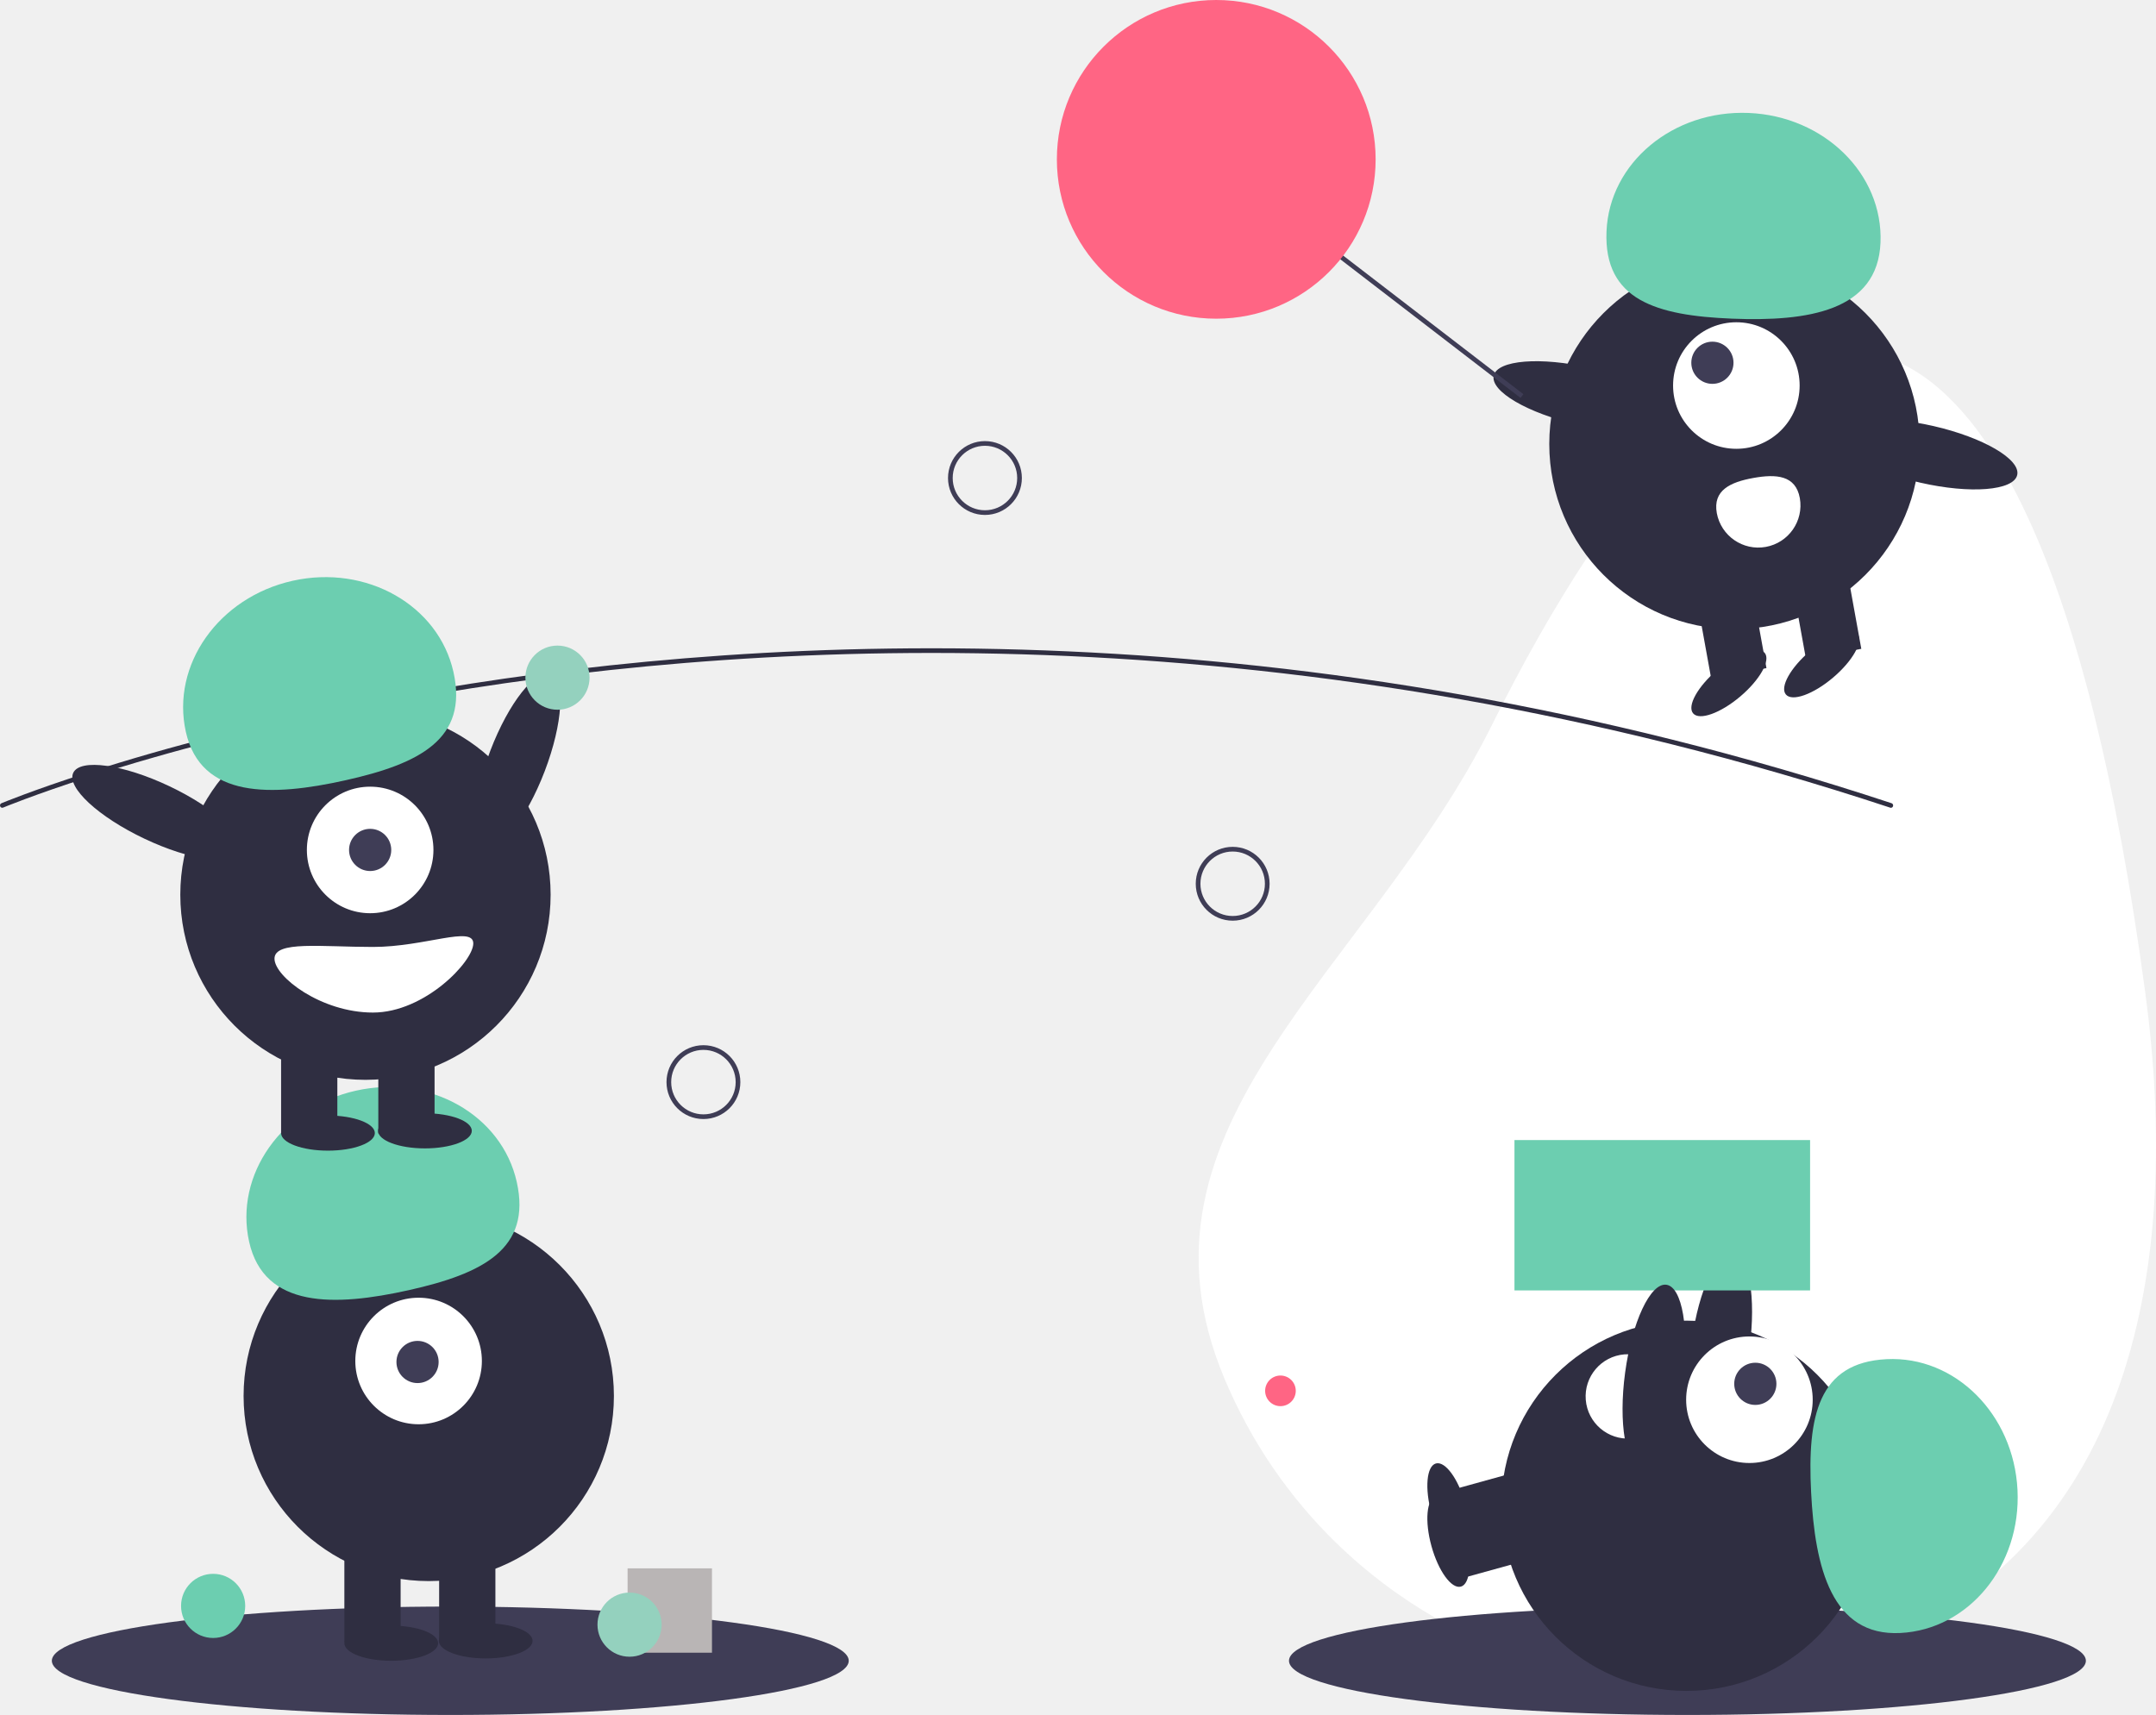
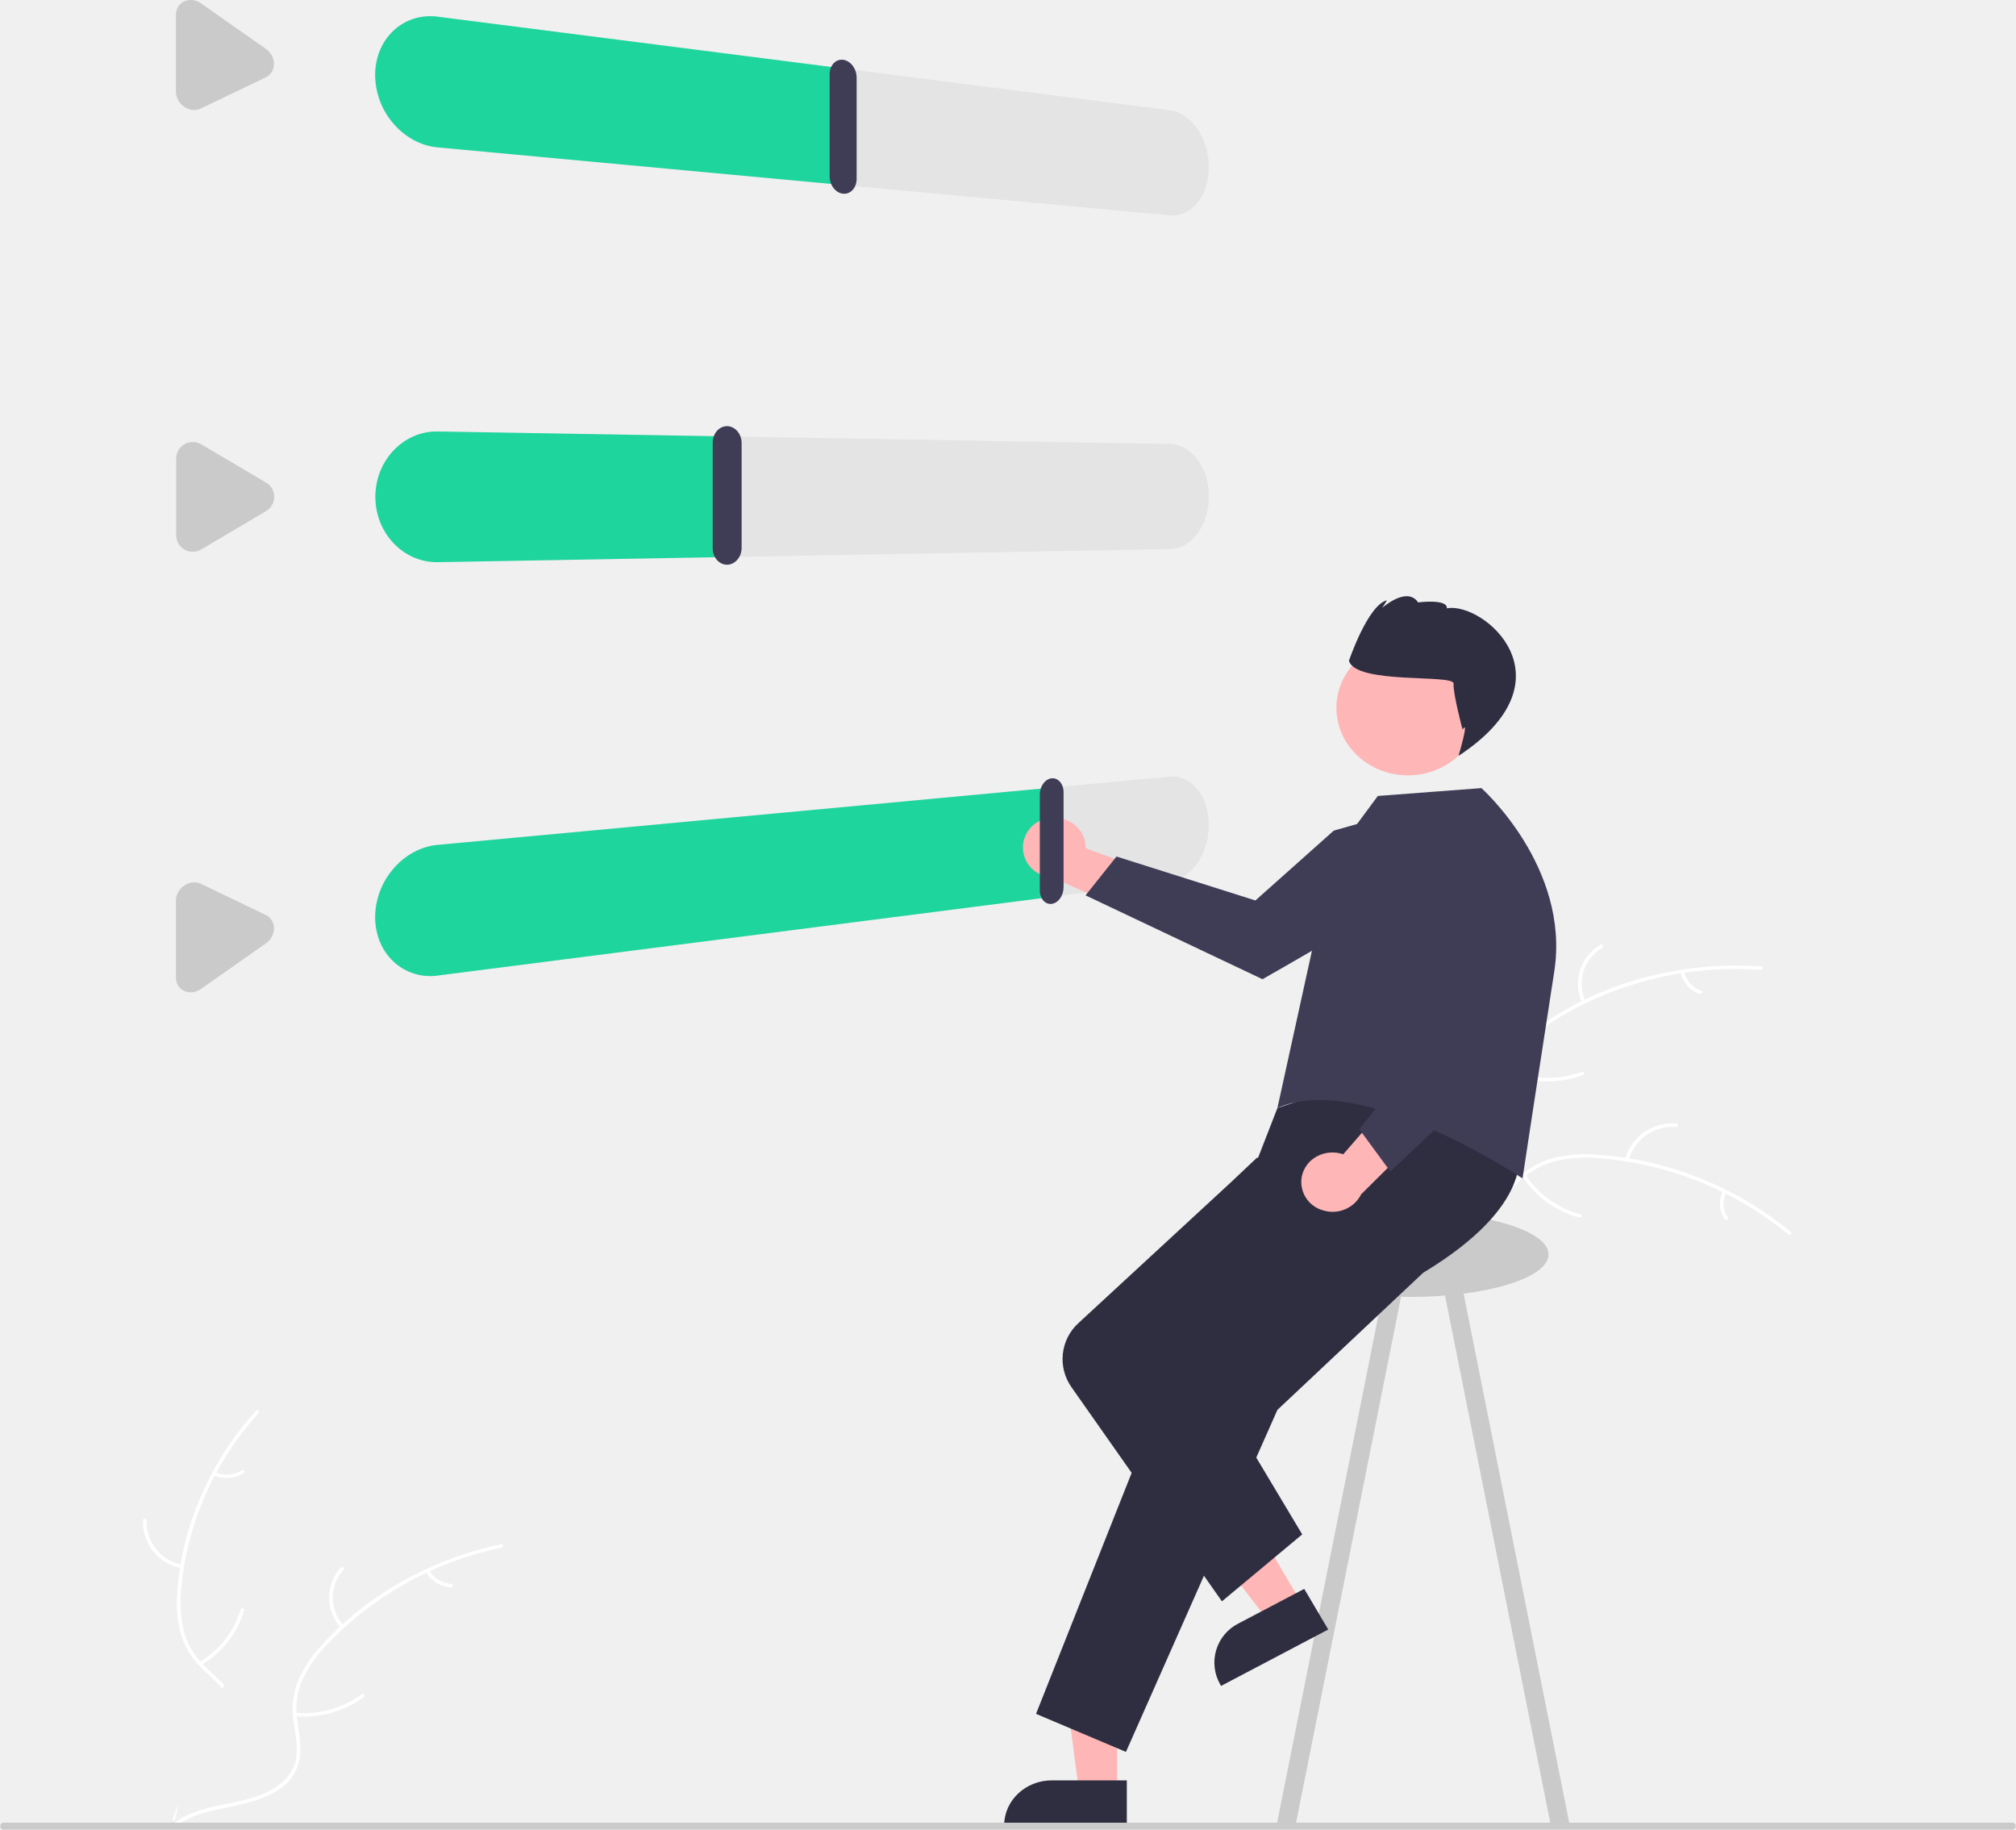
- <svg xmlns="http://www.w3.org/2000/svg" width="524.933" height="417.627" viewBox="0 0 524.933 417.627">
-   <g id="undraw_good_team_re_j1kc" transform="translate(0)">
-     <path id="Path_1" data-name="Path 1" d="M900.036,403.822c8.94,66.533-3.233,133.138-65.152,159.073A121.551,121.551,0,0,1,675.81,497.743c-25.936-61.918,35.258-98.966,65.152-159.073C801.667,216.61,872.273,197.206,900.036,403.822Z" transform="translate(-377.716 -162.111)" fill="#fff" />
-     <ellipse id="Ellipse_1" data-name="Ellipse 1" cx="97.012" cy="13.198" rx="97.012" ry="13.198" transform="translate(313.837 391.231)" fill="#3f3d56" />
-     <rect id="Rectangle_4" data-name="Rectangle 4" width="24.538" height="13.696" transform="translate(353.37 370.837) rotate(-15.453)" fill="#2f2e41" />
-     <ellipse id="Ellipse_2" data-name="Ellipse 2" cx="4.28" cy="11.413" rx="4.28" ry="11.413" transform="translate(345.484 365.511) rotate(-15.453)" fill="#2f2e41" />
-     <ellipse id="Ellipse_3" data-name="Ellipse 3" cx="22.541" cy="7.076" rx="22.541" ry="7.076" transform="translate(408.908 348.731) rotate(-82.281)" fill="#2f2e41" />
-     <circle id="Ellipse_4" data-name="Ellipse 4" cx="45.082" cy="45.082" r="45.082" transform="translate(365.53 321.605)" fill="#2f2e41" />
-     <rect id="Rectangle_5" data-name="Rectangle 5" width="24.538" height="13.696" transform="translate(353.37 362.848) rotate(-15.453)" fill="#2f2e41" />
-     <ellipse id="Ellipse_5" data-name="Ellipse 5" cx="4.28" cy="11.413" rx="4.28" ry="11.413" transform="translate(345.484 357.522) rotate(-15.453)" fill="#2f2e41" />
-     <circle id="Ellipse_6" data-name="Ellipse 6" cx="15.408" cy="15.408" r="15.408" transform="translate(410.534 325.454)" fill="#fff" />
-     <circle id="Ellipse_7" data-name="Ellipse 7" cx="5.136" cy="5.136" r="5.136" transform="translate(422.242 331.853)" fill="#3f3d56" />
-     <path id="Path_2" data-name="Path 2" d="M952.459,744.61c16.683-.835,29.46-16.439,28.538-34.854s-15.193-32.665-31.876-31.83-19.3,13.931-18.379,32.346S935.776,745.445,952.459,744.61Z" transform="translate(-489.785 -346.942)" fill="#6cceb0" />
-     <path id="Path_3" data-name="Path 3" d="M837.05,691.662a10.272,10.272,0,0,1-1.657-20.477c5.655-.458,7.2,4.031,7.654,9.686S842.7,691.2,837.05,691.662Z" transform="translate(-439.915 -341.367)" fill="#fff" />
-     <rect id="Rectangle_6" data-name="Rectangle 6" width="71.977" height="36.614" transform="translate(368.735 277.628)" fill="#6cceb0" />
-     <ellipse id="Ellipse_8" data-name="Ellipse 8" cx="22.541" cy="7.076" rx="22.541" ry="7.076" transform="translate(392.651 356.585) rotate(-82.281)" fill="#2f2e41" />
-     <circle id="Ellipse_9" data-name="Ellipse 9" cx="3.729" cy="3.729" r="3.729" transform="translate(308.03 334.969)" fill="#ff6584" />
-     <path id="Path_4" data-name="Path 4" d="M582.371,397.257a.522.522,0,0,1-.165-.027c-144.42-47.718-271.705-41.478-353.055-27.84-11.071,1.855-22.171,4-32.993,6.369-2.763.6-5.629,1.253-8.519,1.928-3.451.8-6.857,1.63-10.122,2.457q-2.116.523-4.148,1.055c-2.053.529-4.136,1.081-6.369,1.687-2.495.672-5.03,1.377-7.536,2.1l-.028.008h0c-2.831.807-5.647,1.638-8.37,2.468q-2.211.667-4.26,1.316c-.152.044-.287.086-.424.13l-.293.093c-.17.054-.337.107-.5.157l-.011,0h0l-.443.144c-.529.167-1.044.331-1.552.493-13.406,4.318-20.777,7.39-20.849,7.42a.539.539,0,0,1-.71-.317.579.579,0,0,1,.3-.742c.073-.03,7.479-3.117,20.935-7.451.509-.163,1.026-.326,1.556-.494l.412-.134.043-.014c.167-.05.333-.1.5-.156l.293-.093c.146-.046.29-.092.438-.134,1.354-.43,2.782-.87,4.259-1.316,2.724-.83,5.543-1.661,8.375-2.47l.027-.008h0c2.515-.721,5.059-1.428,7.562-2.1,2.236-.607,4.323-1.16,6.38-1.69q2.041-.531,4.156-1.057c3.269-.828,6.682-1.656,10.139-2.461,2.894-.675,5.766-1.325,8.533-1.93,10.838-2.375,21.956-4.521,33.044-6.379,81.466-13.657,208.934-19.907,353.557,27.879a.572.572,0,0,1,.375.631.554.554,0,0,1-.54.484Z" transform="translate(-121.982 -200.547)" fill="#2f2e41" />
-     <ellipse id="Ellipse_10" data-name="Ellipse 10" cx="22.541" cy="7.076" rx="22.541" ry="7.076" transform="matrix(0.357, -0.934, 0.934, 0.357, 111.355, 203.81)" fill="#2f2e41" />
-     <circle id="Ellipse_11" data-name="Ellipse 11" cx="7.81" cy="7.81" r="7.81" transform="translate(127.922 157.214)" fill="#94d1be" />
-     <path id="Path_5" data-name="Path 5" d="M551.915,283.886a8.991,8.991,0,1,1,8.991-8.991A8.991,8.991,0,0,1,551.915,283.886Zm0-16.841a7.85,7.85,0,1,0,7.85,7.85,7.85,7.85,0,0,0-7.85-7.85Z" transform="translate(-312.106 -158.487)" fill="#3f3d56" />
-     <path id="Path_6" data-name="Path 6" d="M661.915,463.886a8.991,8.991,0,1,1,8.991-8.991A8.991,8.991,0,0,1,661.915,463.886Zm0-16.841a7.85,7.85,0,1,0,7.849,7.85,7.85,7.85,0,0,0-7.849-7.85Z" transform="translate(-361.789 -239.681)" fill="#3f3d56" />
-     <path id="Path_7" data-name="Path 7" d="M426.916,551.886a8.991,8.991,0,1,1,8.991-8.991A8.991,8.991,0,0,1,426.916,551.886Zm0-16.841a7.85,7.85,0,1,0,7.85,7.849,7.85,7.85,0,0,0-7.85-7.849Z" transform="translate(-255.649 -279.376)" fill="#3f3d56" />
-     <ellipse id="Ellipse_12" data-name="Ellipse 12" cx="97.012" cy="13.198" rx="97.012" ry="13.198" transform="translate(12.624 391.231)" fill="#3f3d56" />
-     <circle id="Ellipse_13" data-name="Ellipse 13" cx="45.082" cy="45.082" r="45.082" transform="translate(59.307 294.862)" fill="#2f2e41" />
-     <rect id="Rectangle_7" data-name="Rectangle 7" width="13.696" height="24.538" transform="translate(83.845 375.325)" fill="#2f2e41" />
-     <rect id="Rectangle_8" data-name="Rectangle 8" width="13.696" height="24.538" transform="translate(106.921 375.325)" fill="#2f2e41" />
-     <ellipse id="Ellipse_14" data-name="Ellipse 14" cx="11.413" cy="4.28" rx="11.413" ry="4.28" transform="translate(83.845 395.869)" fill="#2f2e41" />
-     <ellipse id="Ellipse_15" data-name="Ellipse 15" cx="11.413" cy="4.28" rx="11.413" ry="4.28" transform="translate(106.845 395.299)" fill="#2f2e41" />
-     <circle id="Ellipse_16" data-name="Ellipse 16" cx="15.408" cy="15.408" r="15.408" transform="translate(86.509 316.02)" fill="#fff" />
-     <circle id="Ellipse_17" data-name="Ellipse 17" cx="5.136" cy="5.136" r="5.136" transform="translate(96.524 326.535)" fill="#3f3d56" />
-     <path id="Path_8" data-name="Path 8" d="M227.775,591.836c-3.64-16.3,8-32.775,25.99-36.793s35.532,5.941,39.172,22.243-8.285,22.315-26.279,26.333S231.415,608.137,227.775,591.836Z" transform="translate(-167.117 -289.442)" fill="#6cceb0" />
-     <circle id="Ellipse_18" data-name="Ellipse 18" cx="45.082" cy="45.082" r="45.082" transform="translate(43.899 172.797)" fill="#2f2e41" />
-     <rect id="Rectangle_9" data-name="Rectangle 9" width="13.696" height="24.538" transform="translate(68.438 251.486)" fill="#2f2e41" />
-     <rect id="Rectangle_10" data-name="Rectangle 10" width="13.696" height="24.538" transform="translate(92.111 251.486)" fill="#2f2e41" />
-     <ellipse id="Ellipse_19" data-name="Ellipse 19" cx="11.413" cy="4.28" rx="11.413" ry="4.28" transform="translate(68.438 271.646)" fill="#2f2e41" />
-     <ellipse id="Ellipse_20" data-name="Ellipse 20" cx="11.413" cy="4.28" rx="11.413" ry="4.28" transform="translate(92.046 271.096)" fill="#2f2e41" />
-     <circle id="Ellipse_21" data-name="Ellipse 21" cx="15.408" cy="15.408" r="15.408" transform="translate(74.715 191.571)" fill="#fff" />
-     <circle id="Ellipse_22" data-name="Ellipse 22" cx="5.136" cy="5.136" r="5.136" transform="translate(84.987 201.84)" fill="#3f3d56" />
-     <path id="Path_9" data-name="Path 9" d="M200.775,364.836c-3.64-16.3,8-32.775,25.99-36.793s35.532,5.941,39.172,22.243-8.285,22.315-26.279,26.333S204.415,381.138,200.775,364.836Z" transform="translate(-155.525 -186.61)" fill="#6cceb0" />
-     <ellipse id="Ellipse_23" data-name="Ellipse 23" cx="7.076" cy="22.541" rx="7.076" ry="22.541" transform="translate(14.805 194.584) rotate(-64.626)" fill="#2f2e41" />
-     <path id="Path_10" data-name="Path 10" d="M239.1,491.039c0,4.412,11.361,13.125,23.968,13.125S287.5,491.742,287.5,487.33s-11.82.856-24.427.856S239.1,486.627,239.1,491.039Z" transform="translate(-172.267 -257.586)" fill="#fff" />
-     <circle id="Ellipse_24" data-name="Ellipse 24" cx="45.082" cy="45.082" r="45.082" transform="translate(377.21 63.041)" fill="#2f2e41" />
-     <rect id="Rectangle_11" data-name="Rectangle 11" width="13.696" height="24.538" transform="translate(435.334 136.299) rotate(-10.261)" fill="#2f2e41" />
-     <rect id="Rectangle_12" data-name="Rectangle 12" width="13.696" height="24.538" transform="translate(412.241 140.993) rotate(-10.261)" fill="#2f2e41" />
-     <ellipse id="Ellipse_25" data-name="Ellipse 25" cx="11.413" cy="4.28" rx="11.413" ry="4.28" transform="matrix(0.763, -0.646, 0.646, 0.763, 409.468, 170.453)" fill="#2f2e41" />
-     <ellipse id="Ellipse_26" data-name="Ellipse 26" cx="11.413" cy="4.28" rx="11.413" ry="4.28" transform="matrix(0.763, -0.646, 0.646, 0.763, 432.057, 165.859)" fill="#2f2e41" />
-     <circle id="Ellipse_27" data-name="Ellipse 27" cx="15.408" cy="15.408" r="15.408" transform="translate(407.353 78.477)" fill="#fff" />
-     <circle id="Ellipse_28" data-name="Ellipse 28" cx="5.136" cy="5.136" r="5.136" transform="translate(411.793 83.204)" fill="#3f3d56" />
-     <path id="Path_11" data-name="Path 11" d="M910.265,149.966c.678-16.69-13.707-30.827-32.128-31.575s-33.906,12.175-34.584,28.865,12.128,20.482,30.55,21.231S909.587,166.656,910.265,149.966Z" transform="translate(-452.409 -90.887)" fill="#6cceb0" />
-     <ellipse id="Ellipse_29" data-name="Ellipse 29" cx="7.076" cy="22.541" rx="7.076" ry="22.541" transform="matrix(0.223, -0.975, 0.975, 0.223, 362.11, 98.372)" fill="#2f2e41" />
-     <ellipse id="Ellipse_30" data-name="Ellipse 30" cx="7.076" cy="22.541" rx="7.076" ry="22.541" transform="matrix(0.223, -0.975, 0.975, 0.223, 445.606, 112.52)" fill="#2f2e41" />
-     <path id="Path_12" data-name="Path 12" d="M904.534,286.792a10.272,10.272,0,0,1-20.215,3.66c-1.01-5.582,3.305-7.558,8.888-8.568S903.523,281.209,904.534,286.792Z" transform="translate(-466.318 -165.488)" fill="#fff" />
-     <rect id="Rectangle_13" data-name="Rectangle 13" width="1.141" height="65.517" transform="translate(318.281 56.949) rotate(-52.431)" fill="#3f3d56" />
-     <circle id="Ellipse_31" data-name="Ellipse 31" cx="38.805" cy="38.805" r="38.805" transform="translate(257.322)" fill="#ff6584" />
-     <circle id="Ellipse_32" data-name="Ellipse 32" cx="7.81" cy="7.81" r="7.81" transform="translate(44.083 383.26)" fill="#6cceb0" />
-     <rect id="Rectangle_14" data-name="Rectangle 14" width="20.544" height="20.544" transform="translate(152.805 381.925)" fill="#b9b5b5" />
-     <circle id="Ellipse_33" data-name="Ellipse 33" cx="7.81" cy="7.81" r="7.81" transform="translate(145.472 387.825)" fill="#94d1be" />
+ <svg xmlns="http://www.w3.org/2000/svg" width="462.848" height="420" viewBox="0 0 462.848 420">
+   <g id="undraw_active_options_re_8rj3" transform="translate(0 0)">
+     <path id="Path_178" data-name="Path 178" d="M751.043,465.995c16.533-9.127,38.564-11.035,54.488-.991a87.806,87.806,0,0,0-48.121,34.747c-4.292,6.409-8.359,13.959-15.982,16.349-4.743,1.487-10.037.57-14.541-1.476s-8.365-5.138-12.171-8.2l-1.216-.265C722.7,490.306,734.511,475.122,751.043,465.995Z" transform="translate(-401.215 -242.709)" fill="#f0f0f0" />
+     <path id="Path_179" data-name="Path 179" d="M805.491,468.309a79,79,0,0,0-45.109,10.284,32.157,32.157,0,0,0-7.854,6.109,17.143,17.143,0,0,0-4.048,8.429c-.554,2.882-.767,5.89-2.053,8.594a11.238,11.238,0,0,1-7.058,5.758c-3.807,1.181-7.836,1-11.77.694-4.368-.34-8.9-.758-13.081.776a.4.4,0,1,1-.277-.753c7.276-2.67,15.081.345,22.553-.925,3.487-.593,6.806-2.181,8.525-5.227,1.5-2.664,1.726-5.765,2.26-8.687a18.2,18.2,0,0,1,3.633-8.381,29.534,29.534,0,0,1,7.576-6.372,75.413,75.413,0,0,1,20.91-8.745,81.137,81.137,0,0,1,25.955-2.336c.54.039.373.82-.163.782Z" transform="translate(-401.351 -245.673)" fill="#fff" />
+     <path id="Path_180" data-name="Path 180" d="M784.617,473.492a10.355,10.355,0,0,1,4.183-13.256c.456-.278.936.378.479.656a9.588,9.588,0,0,0-3.864,12.339c.221.468-.578.727-.8.261Z" transform="translate(-421.39 -243.331)" fill="#fff" />
+     <path id="Path_181" data-name="Path 181" d="M762.271,503.461a23.019,23.019,0,0,0,15.895.1.4.4,0,1,1,.277.753,23.944,23.944,0,0,1-16.54-.135C761.4,503.987,761.769,503.271,762.271,503.461Z" transform="translate(-415.065 -257.499)" fill="#fff" />
+     <path id="Path_182" data-name="Path 182" d="M817.533,469.3a6.156,6.156,0,0,0,3.933,4.375c.507.186.136.9-.368.717a6.9,6.9,0,0,1-4.362-4.83.406.406,0,0,1,.26-.507.431.431,0,0,1,.537.246Z" transform="translate(-430.897 -246.234)" fill="#fff" />
+     <path id="Path_183" data-name="Path 183" d="M811.689,543.913c-.32-.107-.64-.215-.966-.318a88.416,88.416,0,0,0-13.241-3.258c-.347-.063-.7-.122-1.048-.175a94.115,94.115,0,0,0-32.734.68,90.3,90.3,0,0,0-12.6,3.472c-5.661,2.013-11.63,4.62-17.492,4.746a15.689,15.689,0,0,1-1.833-.048L712.809,525.6c-.015-.074-.035-.143-.051-.217l-.8-.9c.206-.089.421-.177.627-.266.119-.052.243-.1.362-.151.081-.033.162-.066.233-.1.027-.011.054-.022.075-.029.071-.034.141-.059.206-.089q1.8-.744,3.627-1.467c.006,0,.006,0,.016,0a132.7,132.7,0,0,1,28.777-8.076c.3-.044.6-.093.9-.126a87.194,87.194,0,0,1,13.415-.889q3.688.052,7.356.455a63.372,63.372,0,0,1,18.23,4.855c11.5,5.006,21.177,13.429,25.58,24.474C811.474,543.349,811.582,543.627,811.689,543.913Z" transform="translate(-400.771 -260.724)" fill="#f0f0f0" />
+     <path id="Path_184" data-name="Path 184" d="M811.545,549.341a77.7,77.7,0,0,0-42.576-17.425,34.381,34.381,0,0,0-10.167.414,18.981,18.981,0,0,0-8.609,4.429c-2.28,1.986-4.369,4.267-7.12,5.695a12.018,12.018,0,0,1-9.308.586c-3.793-1.221-6.895-3.655-9.84-6.135-3.27-2.754-6.622-5.663-10.939-6.814-.523-.14-.263-.9.259-.758,7.512,2,11.821,8.846,18.6,12.079,3.162,1.508,6.825,2.126,10.141.672,2.9-1.272,5.055-3.622,7.346-5.652a20.15,20.15,0,0,1,8.246-4.627,31.756,31.756,0,0,1,10.113-.782,76.825,76.825,0,0,1,22.273,4.9,77.673,77.673,0,0,1,22.214,12.886C812.581,549.147,811.949,549.676,811.545,549.341Z" transform="translate(-400.985 -265.977)" fill="#fff" />
+     <path id="Path_185" data-name="Path 185" d="M798.849,529.443a11.253,11.253,0,0,1,11.795-8.207.408.408,0,0,1,.39.415.413.413,0,0,1-.426.381,10.417,10.417,0,0,0-10.955,7.656C799.53,530.187,798.728,529.939,798.849,529.443Z" transform="translate(-425.755 -263.322)" fill="#fff" />
+     <path id="Path_186" data-name="Path 186" d="M766.425,538.577a21.7,21.7,0,0,0,12.628,9.112c.523.141.263.9-.259.758a22.565,22.565,0,0,1-13.12-9.508C765.393,538.5,766.146,538.14,766.425,538.577Z" transform="translate(-416.201 -268.945)" fill="#fff" />
+     <path id="Path_187" data-name="Path 187" d="M830.857,544.559a5.752,5.752,0,0,0,.35,5.728c.287.436-.467.8-.751.363a6.445,6.445,0,0,1-.4-6.336.442.442,0,0,1,.531-.257A.4.4,0,0,1,830.857,544.559Z" transform="translate(-434.547 -270.799)" fill="#fff" />
+     <path id="Path_188" data-name="Path 188" d="M314.2,661.685c1.94-17.986,13.3-35.906,31.283-42.125a78.927,78.927,0,0,0,1.354,57.175c2.952,7.051,7.014,14.6,4.564,21.825-1.524,4.493-5.431,7.988-9.837,10.215s-9.328,3.347-14.189,4.446l-.944.771C318.29,697.629,312.263,679.671,314.2,661.685Z" transform="translate(-286.284 -295.533)" fill="#f0f0f0" />
+     <path id="Path_189" data-name="Path 189" d="M350.574,619.712a69.165,69.165,0,0,0-17.8,40.454,28.981,28.981,0,0,0,.6,9.59,17.36,17.36,0,0,0,4.825,8.057c2.139,2.121,4.587,4.057,6.142,6.633a10.229,10.229,0,0,1,.764,8.776c-1.235,3.6-3.765,6.564-6.347,9.382-2.866,3.129-5.9,6.337-7.049,10.43-.14.5-.947.262-.807-.233,2.007-7.121,9.188-11.293,12.508-17.739,1.549-3.008,2.147-6.474.555-9.582-1.392-2.717-3.915-4.716-6.1-6.846a18.624,18.624,0,0,1-5.028-7.712,26.823,26.823,0,0,1-.984-9.533,65.779,65.779,0,0,1,4.848-21.1A71.718,71.718,0,0,1,350,619.126c.352-.389.922.2.572.586Z" transform="translate(-291.186 -295.348)" fill="#fff" />
+     <path id="Path_190" data-name="Path 190" d="M330.108,667.5a10.8,10.8,0,0,1-8.876-11.006.424.424,0,0,1,.844.022,10.006,10.006,0,0,0,8.278,10.222c.531.107.281.869-.247.762Z" transform="translate(-288.406 -307.505)" fill="#fff" />
+     <path id="Path_191" data-name="Path 191" d="M339.331,699.048a20.73,20.73,0,0,0,9.458-12.059.422.422,0,0,1,.807.233,21.569,21.569,0,0,1-9.869,12.53.4.4,0,0,1-.4-.7Z" transform="translate(-293.557 -317.526)" fill="#fff" />
+     <path id="Path_192" data-name="Path 192" d="M344.332,640.044a6.737,6.737,0,0,0,6.062-.418c.458-.277.851.428.4.7a7.549,7.549,0,0,1-6.7.477.408.408,0,0,1-.28-.5A.429.429,0,0,1,344.332,640.044Z" transform="translate(-294.898 -302.083)" fill="#fff" />
+     <path id="Path_193" data-name="Path 193" d="M406.405,664.669c-.281.181-.561.362-.842.549a83.562,83.562,0,0,0-10.6,8.174c-.258.227-.517.462-.767.7a84.062,84.062,0,0,0-18.72,25.356,78.607,78.607,0,0,0-4.457,11.65c-1.616,5.5-2.9,11.59-6.254,16.134a14.11,14.11,0,0,1-1.122,1.369l-31.218.657c-.072-.032-.144-.058-.216-.09l-1.245.08c.045-.209.1-.426.142-.635.026-.122.058-.243.084-.365.019-.081.039-.162.051-.237.006-.027.013-.054.019-.074.013-.074.033-.142.045-.209q.427-1.815.883-3.631c0-.007,0-.007.007-.014a115.523,115.523,0,0,1,10.059-26.7c.137-.252.273-.51.424-.762a77.287,77.287,0,0,1,7.151-10.751,69.872,69.872,0,0,1,4.727-5.339,60.212,60.212,0,0,1,14.9-11.036c11.065-5.816,23.977-8.226,36.024-5.069C405.8,664.5,406.1,664.582,406.405,664.669Z" transform="translate(-291.21 -309.767)" fill="#f0f0f0" />
+     <path id="Path_194" data-name="Path 194" d="M406.4,665.639a76.467,76.467,0,0,0-40.015,22.184,30.6,30.6,0,0,0-5.641,8,16.686,16.686,0,0,0-1.287,9.175c.355,2.909,1.075,5.847.674,8.787a10.722,10.722,0,0,1-4.987,7.442c-3.281,2.172-7.193,3.1-11.052,3.884-4.285.87-8.75,1.709-12.281,4.321a.407.407,0,0,1-.5-.645c6.144-4.546,14.539-3.8,21.3-7.055,3.155-1.521,5.844-3.949,6.555-7.335.621-2.961-.118-5.99-.5-8.933a17.773,17.773,0,0,1,.9-9.015,28.114,28.114,0,0,1,5.294-8.171,72.177,72.177,0,0,1,17.327-14.091,79.368,79.368,0,0,1,24.124-9.337C406.841,664.735,406.921,665.529,406.4,665.639Z" transform="translate(-291.262 -310.36)" fill="#fff" />
+     <path id="Path_195" data-name="Path 195" d="M383.95,686.579a10.23,10.23,0,0,1-.067-13.832c.351-.391,1.012.106.66.5a9.474,9.474,0,0,0,.09,12.866c.356.388-.329.854-.683.468Z" transform="translate(-305.663 -312.905)" fill="#fff" />
+     <path id="Path_196" data-name="Path 196" d="M370.144,720.276a22.73,22.73,0,0,0,15.243-4.253c.429-.315.924.33.5.645a23.646,23.646,0,0,1-15.871,4.4C369.47,721.018,369.6,720.231,370.144,720.276Z" transform="translate(-302.339 -327.097)" fill="#fff" />
+     <path id="Path_197" data-name="Path 197" d="M413.134,673.682a6.443,6.443,0,0,0,5.107,3.111c.543.039.407.826-.132.787a7.222,7.222,0,0,1-5.658-3.43.4.4,0,0,1,.094-.556A.441.441,0,0,1,413.134,673.682Z" transform="translate(-314.621 -313.204)" fill="#fff" />
+     <g id="Group_1" data-name="Group 1" transform="translate(40.39 0)">
+       <path id="Path_1" data-name="Path 1" d="M578.447,188.978,410.4,173.375a14.365,14.365,0,0,1-5.519-1.7,16.5,16.5,0,0,1-4.565-3.685,17.176,17.176,0,0,1-4.253-11.2,15.575,15.575,0,0,1,.28-2.965,14.2,14.2,0,0,1,.821-2.743,13.236,13.236,0,0,1,1.334-2.453,12.748,12.748,0,0,1,1.816-2.1,12.319,12.319,0,0,1,2.2-1.628,12.124,12.124,0,0,1,5.109-1.594,13.263,13.263,0,0,1,2.779.067l168.053,21.458a8.017,8.017,0,0,1,3.533,1.4,11.294,11.294,0,0,1,2.862,2.927,14.728,14.728,0,0,1,1.918,4.026,16.177,16.177,0,0,1,.7,4.715,15.589,15.589,0,0,1-.171,2.323,13.888,13.888,0,0,1-.5,2.167,12.159,12.159,0,0,1-.82,1.964,10.537,10.537,0,0,1-1.123,1.713,8.885,8.885,0,0,1-1.371,1.37,7.479,7.479,0,0,1-1.548.955,6.787,6.787,0,0,1-3.478.586Z" transform="translate(-350.319 -139.543)" fill="#e4e4e4" />
+       <path id="Path_2" data-name="Path 2" d="M503.753,182.043,410.4,173.375a14.365,14.365,0,0,1-5.519-1.7,16.5,16.5,0,0,1-4.565-3.685,17.176,17.176,0,0,1-4.253-11.2,15.575,15.575,0,0,1,.28-2.965,14.2,14.2,0,0,1,.821-2.743,13.236,13.236,0,0,1,1.334-2.453,12.748,12.748,0,0,1,1.816-2.1,12.319,12.319,0,0,1,2.2-1.628,12.124,12.124,0,0,1,5.109-1.594,13.263,13.263,0,0,1,2.779.067L503.751,155.3Z" transform="translate(-350.319 -139.543)" fill="#1fd59e" />
+       <path id="Path_3" data-name="Path 3" d="M545.632,188.873a2.862,2.862,0,0,1-1.211-.4,3.609,3.609,0,0,1-.987-.883,4.3,4.3,0,0,1-.67-1.242,4.5,4.5,0,0,1-.246-1.467V161.444a4.036,4.036,0,0,1,.246-1.412,3.244,3.244,0,0,1,.67-1.093,2.632,2.632,0,0,1,.99-.673,2.5,2.5,0,0,1,1.211-.134,2.955,2.955,0,0,1,1.2.448,3.791,3.791,0,0,1,.979.921,4.477,4.477,0,0,1,.661,1.258,4.569,4.569,0,0,1,.242,1.464v23.245a4.1,4.1,0,0,1-.242,1.412,3.385,3.385,0,0,1-.661,1.111,2.755,2.755,0,0,1-.982.7,2.526,2.526,0,0,1-1.2.18Z" transform="translate(-392.436 -144.404)" fill="#3f3d56" />
+       <path id="Path_4" data-name="Path 4" d="M335.712,162.964a3.888,3.888,0,0,1-.494-.08,4.066,4.066,0,0,1-.489-.145,4.275,4.275,0,0,1-.479-.209,4.513,4.513,0,0,1-.463-.273,4.353,4.353,0,0,1-1.8-2.5,4.043,4.043,0,0,1-.132-1.026v-17.6a3.714,3.714,0,0,1,.132-.995,3.308,3.308,0,0,1,.381-.874,3.215,3.215,0,0,1,1.419-1.227,3.5,3.5,0,0,1,.941-.274,3.7,3.7,0,0,1,.983-.008,4.048,4.048,0,0,1,.981.252,4.491,4.491,0,0,1,.935.5l14.888,10.44a4.463,4.463,0,0,1,.727.638,4.28,4.28,0,0,1,.934,1.614,4.075,4.075,0,0,1,.174.915.561.561,0,0,0,0,.074.275.275,0,0,1,0,.074v.149a3.729,3.729,0,0,1-.125.972,3.328,3.328,0,0,1-.363.856,3.155,3.155,0,0,1-.581.706,3.241,3.241,0,0,1-.771.522l-14.89,7.156a3.575,3.575,0,0,1-.935.3,3.633,3.633,0,0,1-.487.05A3.738,3.738,0,0,1,335.712,162.964Z" transform="translate(-331.856 -137.729)" fill="#cacaca" />
+     </g>
+     <g id="Group_2" data-name="Group 2" transform="translate(40.448 97.825)">
+       <path id="Path_5" data-name="Path 5" d="M578.5,312.02l-168.034,2.991a13.29,13.29,0,0,1-5.518-1.09,14.1,14.1,0,0,1-4.565-3.18,15.111,15.111,0,0,1-3.107-4.8,15.88,15.88,0,0,1,0-11.845,15.124,15.124,0,0,1,3.107-4.8,14.114,14.114,0,0,1,4.565-3.184,13.294,13.294,0,0,1,5.518-1.094L578.5,287.88a7.261,7.261,0,0,1,3.533,1.009,9.591,9.591,0,0,1,2.861,2.6,12.929,12.929,0,0,1,1.917,3.814,15.7,15.7,0,0,1,0,9.275A12.944,12.944,0,0,1,584.9,308.4a9.6,9.6,0,0,1-2.861,2.613A7.265,7.265,0,0,1,578.5,312.02Z" transform="translate(-350.398 -283.791)" fill="#e4e4e4" />
+       <path id="Path_6" data-name="Path 6" d="M476.144,313.843l-65.677,1.169a13.29,13.29,0,0,1-5.518-1.09,14.1,14.1,0,0,1-4.565-3.18,15.11,15.11,0,0,1-3.107-4.8,15.733,15.733,0,0,1-1.146-5.922,16.074,16.074,0,0,1,.28-3,15.545,15.545,0,0,1,.821-2.833,15.166,15.166,0,0,1,1.334-2.6,15,15,0,0,1,1.815-2.3,14.461,14.461,0,0,1,2.2-1.874,13.684,13.684,0,0,1,2.458-1.352,13.33,13.33,0,0,1,5.43-1.049l65.677,1.12Z" transform="translate(-350.398 -283.791)" fill="#1fd59e" />
+       <path id="Path_7" data-name="Path 7" d="M508.172,315a2.9,2.9,0,0,1-1.294-.276,3.275,3.275,0,0,1-1.06-.8,3.839,3.839,0,0,1-.717-1.21,4.277,4.277,0,0,1-.264-1.489v-24.25a4.278,4.278,0,0,1,.264-1.49,3.838,3.838,0,0,1,.717-1.211,3.276,3.276,0,0,1,1.06-.8,2.9,2.9,0,0,1,1.294-.276,2.962,2.962,0,0,1,1.289.327,3.431,3.431,0,0,1,1.051.839,4,4,0,0,1,.707,1.225,4.348,4.348,0,0,1,.259,1.487v24.048a4.349,4.349,0,0,1-.259,1.487,4,4,0,0,1-.707,1.226,3.428,3.428,0,0,1-1.051.84A2.963,2.963,0,0,1,508.172,315Z" transform="translate(-381.658 -283.196)" fill="#3f3d56" />
+       <path id="Path_8" data-name="Path 8" d="M335.793,313.813a3.77,3.77,0,0,1-.983-.116,3.817,3.817,0,0,1-.479-.156,3.891,3.891,0,0,1-.462-.222,3.85,3.85,0,0,1-.811-.605,3.717,3.717,0,0,1-.989-1.695,3.872,3.872,0,0,1-.132-1.009v-17.6a3.877,3.877,0,0,1,.132-1.009,3.728,3.728,0,0,1,1.8-2.3,3.865,3.865,0,0,1,.941-.381,3.774,3.774,0,0,1,1.963.026,3.945,3.945,0,0,1,.934.4l14.89,8.792.053.032.053.033.053.034.052.034a3.758,3.758,0,0,1,.65.562,3.687,3.687,0,0,1,.829,1.465,3.85,3.85,0,0,1,.15.853v.245a3.883,3.883,0,0,1-.125.985,3.722,3.722,0,0,1-.943,1.666,3.792,3.792,0,0,1-.777.605l-14.884,8.808a3.992,3.992,0,0,1-.459.233,3.883,3.883,0,0,1-.476.169,3.808,3.808,0,0,1-.487.1A3.763,3.763,0,0,1,335.793,313.813Z" transform="translate(-331.937 -284.969)" fill="#cacaca" />
+     </g>
+     <path id="Path_9" data-name="Path 9" d="M578.447,426.956,410.4,448.481a12.317,12.317,0,0,1-10.084-3.161,12.991,12.991,0,0,1-3.108-4.459,14.786,14.786,0,0,1-1.145-5.794,17.18,17.18,0,0,1,4.253-11.2,16.515,16.515,0,0,1,4.565-3.687,14.369,14.369,0,0,1,5.519-1.7l168.052-15.665a6.77,6.77,0,0,1,3.533.616,8.164,8.164,0,0,1,2.862,2.294,11.306,11.306,0,0,1,1.918,3.6,14.665,14.665,0,0,1,.7,4.56,16.18,16.18,0,0,1-.7,4.715,14.727,14.727,0,0,1-1.918,4.027,11.3,11.3,0,0,1-2.862,2.928,8.016,8.016,0,0,1-3.533,1.4Z" transform="translate(-309.928 -224.537)" fill="#e4e4e4" />
+     <path id="Path_10" data-name="Path 10" d="M552.023,431.554,410.4,449.694a12.317,12.317,0,0,1-10.084-3.161,12.988,12.988,0,0,1-3.108-4.459,14.786,14.786,0,0,1-1.145-5.791,16.554,16.554,0,0,1,.28-3.026,17.271,17.271,0,0,1,3.971-8.175,17.045,17.045,0,0,1,2.2-2.114,15.826,15.826,0,0,1,2.457-1.625,14.789,14.789,0,0,1,2.651-1.1,14.033,14.033,0,0,1,2.778-.548l141.63-13.2Z" transform="translate(-309.929 -225.751)" fill="#1fd59e" />
+     <path id="Path_12" data-name="Path 12" d="M335.712,464.136a3.789,3.789,0,0,1-.494.029,3.615,3.615,0,0,1-.489-.036,3.492,3.492,0,0,1-.941-.274,3.215,3.215,0,0,1-1.419-1.23,3.311,3.311,0,0,1-.381-.874,3.719,3.719,0,0,1-.132-.991v-17.6a4.053,4.053,0,0,1,.132-1.024,4.445,4.445,0,0,1,2.741-2.981,3.985,3.985,0,0,1,.983-.225,3.685,3.685,0,0,1,.981.035,3.539,3.539,0,0,1,.933.3l14.89,7.151.054.026.053.028.053.028.052.029a3.2,3.2,0,0,1,.62.461,3.153,3.153,0,0,1,.483.586,3.284,3.284,0,0,1,.334.692,3.57,3.57,0,0,1,.174.778q.006.052.01.1t.007.106q0,.053,0,.107a.691.691,0,0,1,0,.108,4.051,4.051,0,0,1-.125,1,4.26,4.26,0,0,1-.936,1.771,4.459,4.459,0,0,1-.784.693l-14.89,10.446a4.614,4.614,0,0,1-.46.284,4.373,4.373,0,0,1-.476.221,4.158,4.158,0,0,1-.487.158A3.95,3.95,0,0,1,335.712,464.136Z" transform="translate(-291.466 -236.369)" fill="#cacaca" />
+     <path id="Path_198" data-name="Path 198" d="M611.033,416.955a7.453,7.453,0,0,1,5.8,1.657,6.589,6.589,0,0,1,2.38,5.263l23.759,8.633-10.765,7.26-20.912-9.31a6.764,6.764,0,0,1-.265-13.5Z" transform="translate(-369.959 -229.155)" fill="#ffb6b6" />
+     <path id="Path_199" data-name="Path 199" d="M707.05,410.688l4.02,6.9a19.645,19.645,0,0,1-7.123,11.17c-6.154,4.9-38.332,23.146-38.332,23.146l-40.623-19.25,7.106-8.914,31.892,10.089,17.992-16.037Z" transform="translate(-375.763 -227.125)" fill="#3f3d56" />
+     <path id="Path_211" data-name="Path 211" d="M0,0,4.266.044l1.4,129.382L1.4,129.382Z" transform="translate(330.78 292.48) rotate(-10.671)" fill="#cacaca" />
+     <path id="Path_212" data-name="Path 212" d="M2.462.1,6.729.058l-1.4,129.382-4.266.044Z" transform="translate(299.769 419.919) rotate(-169.329)" fill="#cacaca" />
+     <ellipse id="Ellipse_4180" data-name="Ellipse 4180" cx="31.703" cy="9.751" rx="31.703" ry="9.751" transform="translate(292.11 278.208)" fill="#cacaca" />
+     <path id="Path_200" data-name="Path 200" d="M354.8,596.228h-8.734l-4.155-31.8H354.8Z" transform="translate(-98.324 -184.854)" fill="#ffb6b6" />
+     <path id="Path_201" data-name="Path 201" d="M626.925,756.125H598.762v-.336c0-5.714,4.907-10.346,10.961-10.347h17.2Z" transform="translate(-368.22 -336.759)" fill="#2f2e41" />
+     <path id="Path_202" data-name="Path 202" d="M408.352,533.845l-7.629,4.014-20.034-25.867,11.26-5.925Z" transform="translate(-109.475 -165.741)" fill="#ffb6b6" />
+     <path id="Path_203" data-name="Path 203" d="M692.637,689.414l-24.6,12.944-.173-.294a10.049,10.049,0,0,1,4.237-14.076h0l15.024-7.905Z" transform="translate(-387.692 -315.354)" fill="#2f2e41" />
+     <path id="Path_204" data-name="Path 204" d="M719.659,520.323s4.235,12.385-21.749,28.049l-33.464,31.476-34.772,78.513-20.643-8.736,31.746-79.988,18.564-30.682.539-16.648,4.566-11.736,33.128-11.1Z" transform="translate(-371.173 -256.204)" fill="#2f2e41" />
+     <path id="Path_205" data-name="Path 205" d="M654.172,634.749,619.634,585.6a11.193,11.193,0,0,1,1.656-14.782l34.971-32.29,5.929-5.6h13.269L669.237,554.6l-21.584,23.1,24.952,41.68Z" transform="translate(-373.631 -267.159)" fill="#2f2e41" />
+     <path id="Path_206" data-name="Path 206" d="M699.466,422.607l10.407-14.059,23.78-1.806s20.443,18.181,16.724,42.122-7.282,47.478-7.282,47.478-37.047-24.882-56.282-16.14Z" transform="translate(-393.541 -225.833)" fill="#3f3d56" />
+     <path id="Path_207" data-name="Path 207" d="M694.607,527.846a6.787,6.787,0,0,1,3.492-4.677,7.542,7.542,0,0,1,6.041-.476L720.3,504.122l3.913,11.929-15.944,15.807a7.348,7.348,0,0,1-8.717,3.721,6.777,6.777,0,0,1-4.942-7.733Z" transform="translate(-395.747 -257.725)" fill="#ffb6b6" />
+     <path id="Path_208" data-name="Path 208" d="M720.335,497.311l-7.116-9.7,20.208-25.433-10.41-21.056.758-25.046,8.6-1.5.107.051a20.331,20.331,0,0,1,9.161,10.073c2.146,5.064,6.936,24.074,9.6,34.955a12.218,12.218,0,0,1-3.613,11.892Z" transform="translate(-401.134 -228.398)" fill="#3f3d56" />
+     <path id="Path_213" data-name="Path 213" d="M15.026-.286c8.688.223,15.911,7.643,16.134,16.574S24.521,32.277,15.834,32.054-.077,24.41-.3,15.48,6.338-.509,15.026-.286Z" transform="matrix(0.511, -0.86, 0.86, 0.511, 301.698, 167.644)" fill="#ffb6b6" />
+     <path id="Path_209" data-name="Path 209" d="M733.9,361.317c-.173,2.249,2.061,10.543,2.061,10.543,1.638-2.6-.935,6.043-.935,6.043,26.88-17.687,5.641-35.456-2.667-33.877.174-2.249-6.6-1.358-6.6-1.358-2.582-3.8-8.24,1.243-8.24,1.243l1.092-1.734c-4.393,1.055-8.735,13.871-8.735,13.871C711.362,361.578,734.073,359.069,733.9,361.317Z" transform="translate(-400.172 -204.385)" fill="#2f2e41" />
+     <path id="Path_11" data-name="Path 11" d="M612.989,432.222a2.075,2.075,0,0,1-1.062-.135,2.339,2.339,0,0,1-.87-.633,3.117,3.117,0,0,1-.591-1.031,4.03,4.03,0,0,1-.214-1.327V407.13a4.462,4.462,0,0,1,.214-1.375,4.1,4.1,0,0,1,.591-1.161,3.224,3.224,0,0,1,.871-.825,2.4,2.4,0,0,1,1.062-.369,2.1,2.1,0,0,1,1.059.177,2.452,2.452,0,0,1,.863.664,3.244,3.244,0,0,1,.581,1.046,4.084,4.084,0,0,1,.214,1.324v21.8a4.531,4.531,0,0,1-.214,1.371,4.251,4.251,0,0,1-.581,1.174,3.387,3.387,0,0,1-.863.854A2.478,2.478,0,0,1,612.989,432.222Z" transform="translate(-371.524 -224.736)" fill="#3f3d56" />
+     <path id="Path_210" data-name="Path 210" d="M737.162,761.491H276.011a.8.8,0,1,1,0-1.6H737.162a.8.8,0,1,1,0,1.6Z" transform="translate(-275.162 -341.491)" fill="#cacaca" />
  </g>
</svg>
